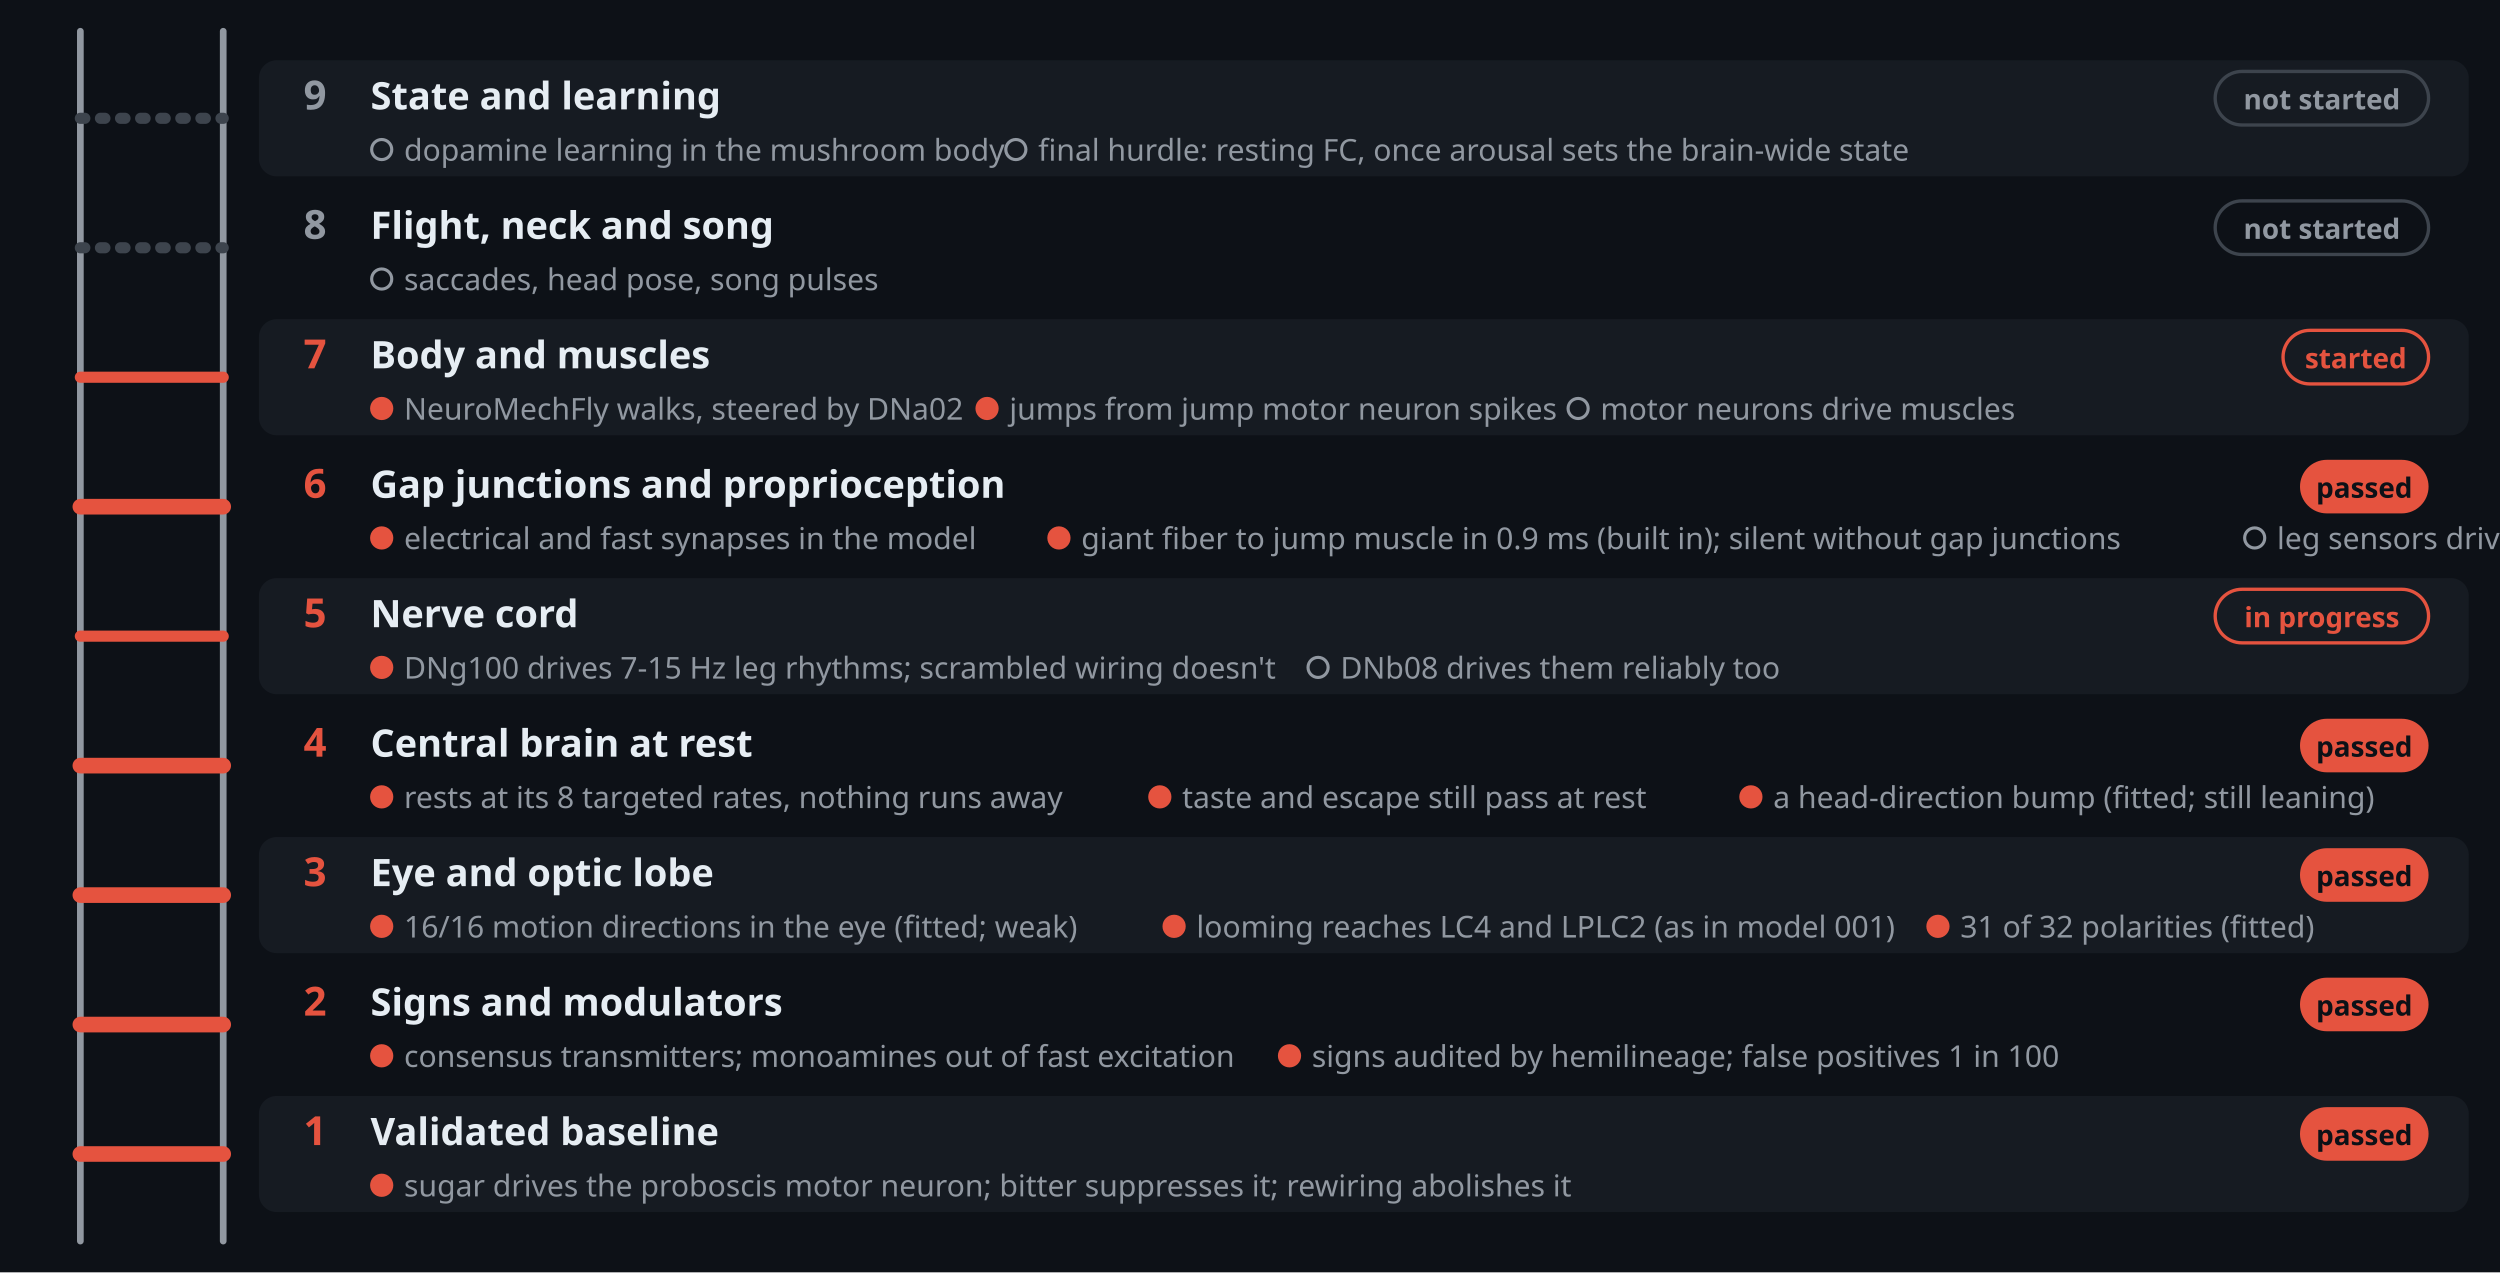
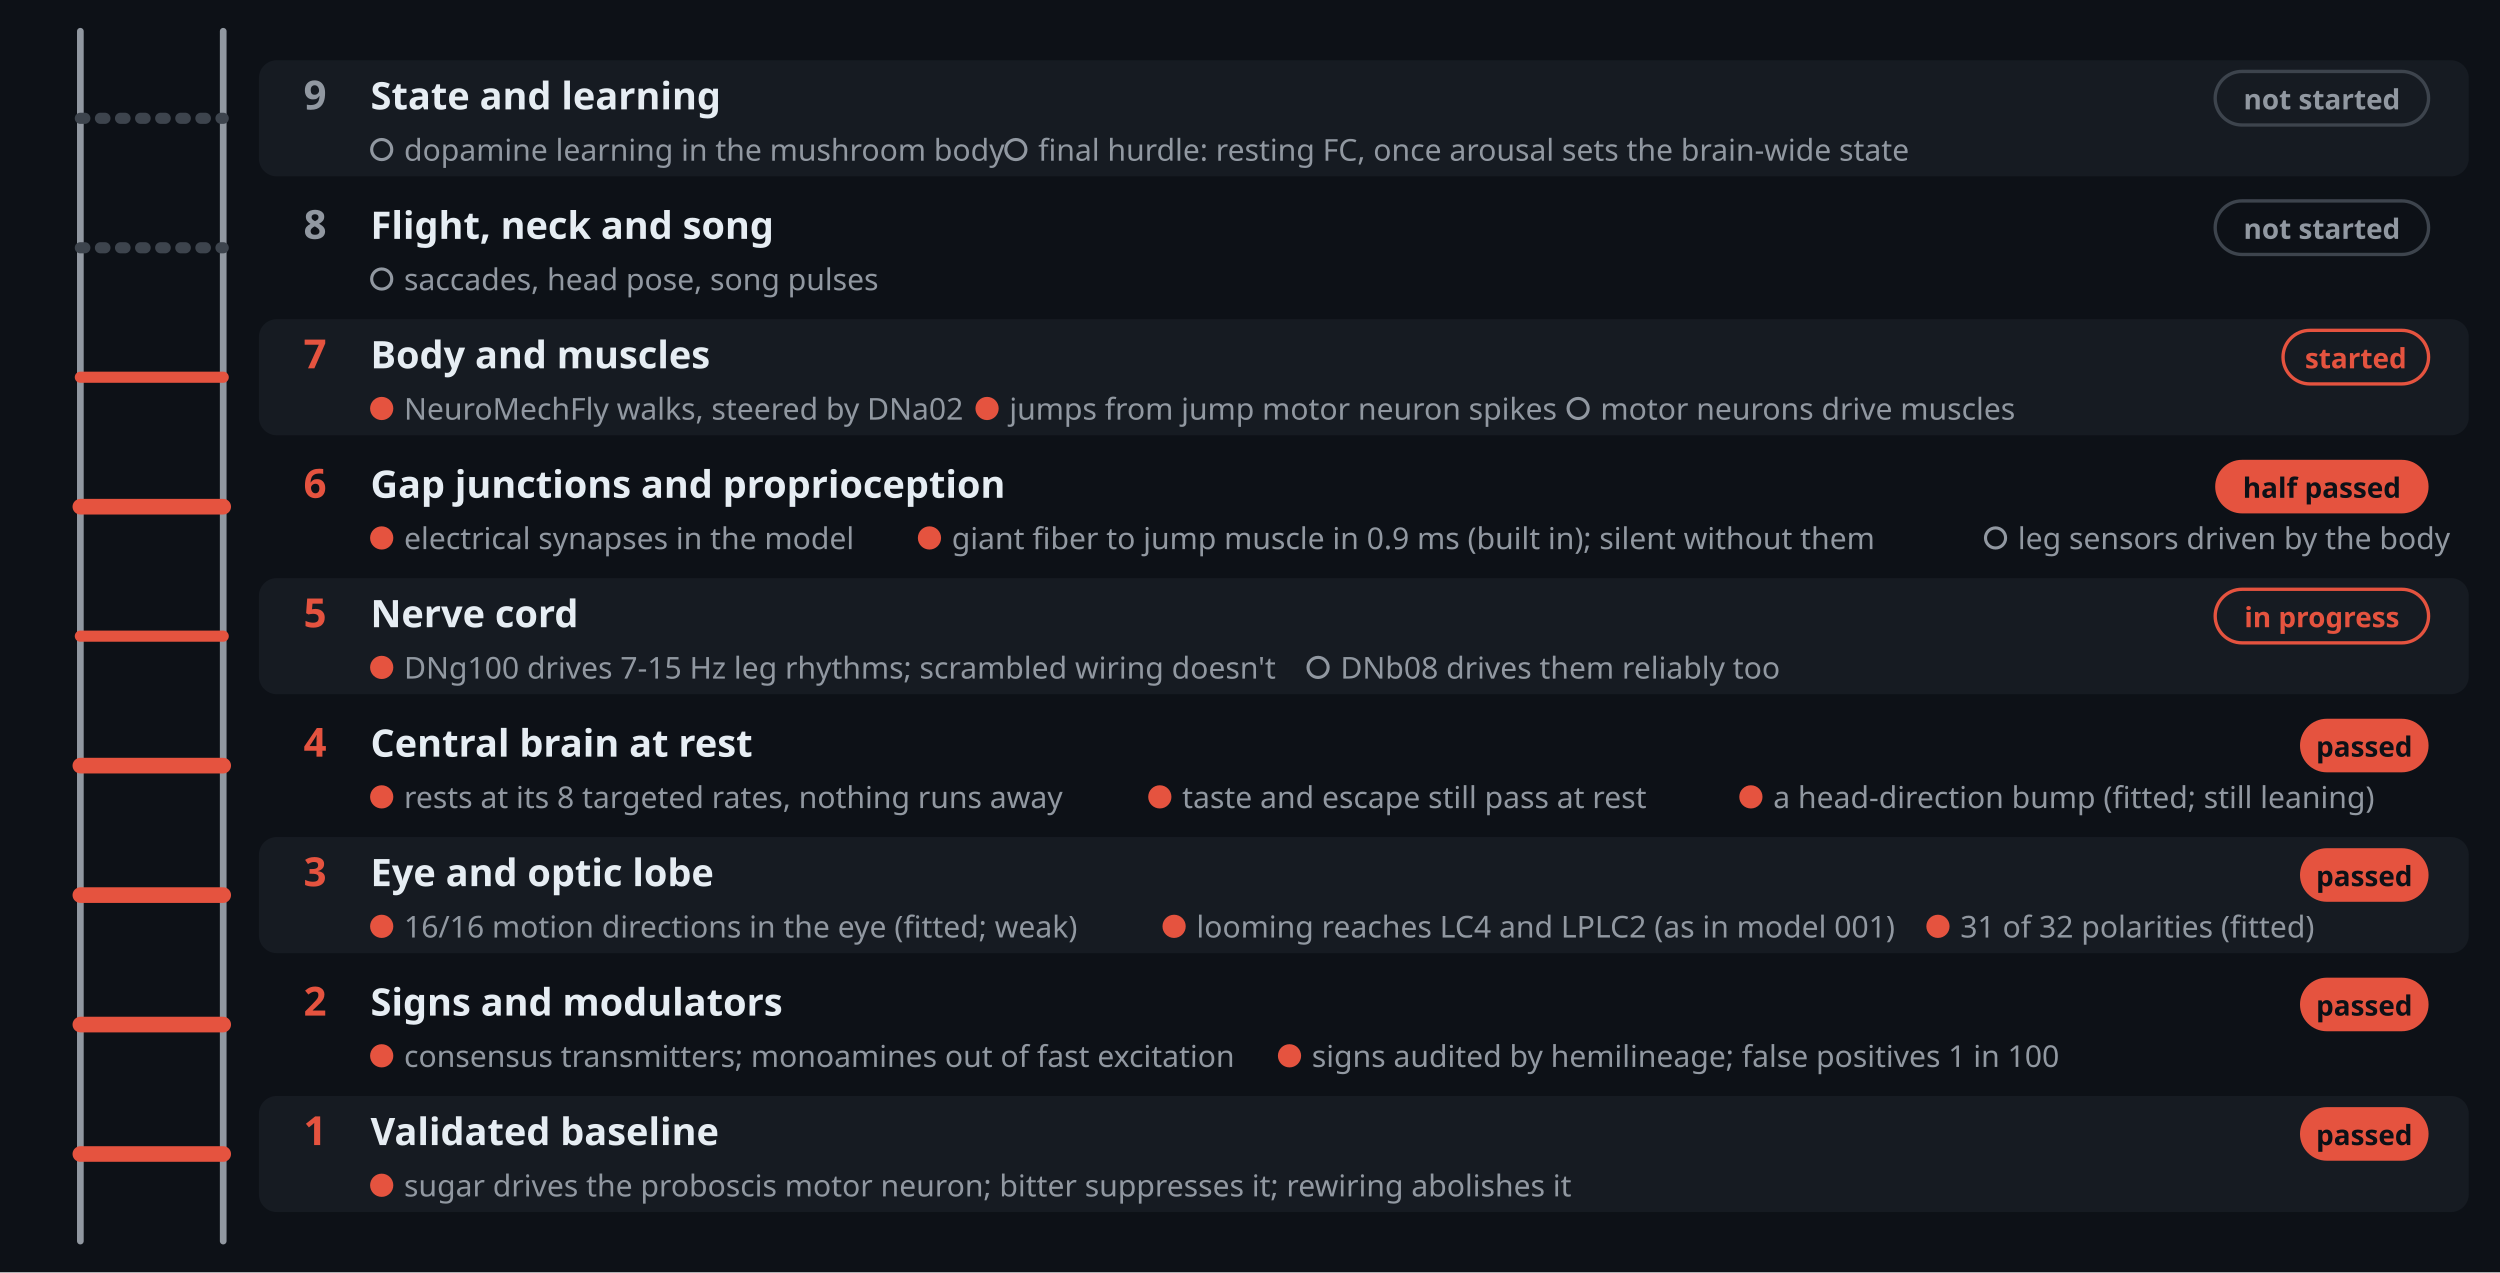
<svg xmlns="http://www.w3.org/2000/svg" width="1120" height="570" viewBox="0 0 1120 570" role="img" aria-labelledby="t">
  <style>
    text { font-family: -apple-system, BlinkMacSystemFont, 'Segoe UI', 'Noto Sans', Helvetica, Arial, sans-serif; }
    .num { font-size: 18px; font-weight: 700; font-variant-numeric: tabular-nums; }
    .name { font-size: 17px; font-weight: 600; fill: #e6edf3; }
    .mark { font-size: 13.5px; fill: #9198a1; }
    .pill { font-size: 12.5px; font-weight: 600; }
    </style>
  <rect width="1120" height="570" fill="#0d1117" />
  <path d="M36 14V556M100 14V556" stroke="#9198a1" stroke-width="3" stroke-linecap="round" />
  <g>
    <rect x="116" y="491.0" width="990" height="52" rx="8" fill="#161b22" />
    <path d="M36 517.0H100" stroke="#e5533f" stroke-width="7" stroke-linecap="round" />
    <text x="136" y="513.0" class="num" fill="#e5533f">1</text>
    <text x="166" y="513.0" class="name">Validated baseline</text>
    <rect x="1030.4" y="496.0" width="57.6" height="24" rx="12" fill="#e5533f" />
    <text x="1059.2" y="513.0" class="pill" fill="#0d1117" text-anchor="middle">passed</text>
    <circle cx="171.0" cy="531.0" r="4.5" fill="#e5533f" stroke="#e5533f" stroke-width="1.4" />
    <text x="181.0" y="536.0" class="mark">sugar drives the proboscis motor neuron; bitter suppresses it; rewiring abolishes it</text>
  </g>
  <g>
    <path d="M36 459.0H100" stroke="#e5533f" stroke-width="7" stroke-linecap="round" />
    <text x="136" y="455.0" class="num" fill="#e5533f">2</text>
    <text x="166" y="455.0" class="name">Signs and modulators</text>
    <rect x="1030.4" y="438.0" width="57.6" height="24" rx="12" fill="#e5533f" />
    <text x="1059.2" y="455.0" class="pill" fill="#0d1117" text-anchor="middle">passed</text>
    <circle cx="171.0" cy="473.0" r="4.5" fill="#e5533f" stroke="#e5533f" stroke-width="1.4" />
    <text x="181.0" y="478.0" class="mark">consensus transmitters; monoamines out of fast excitation</text>
    <circle cx="577.7" cy="473.0" r="4.5" fill="#e5533f" stroke="#e5533f" stroke-width="1.4" />
    <text x="587.7" y="478.0" class="mark">signs audited by hemilineage; false positives 1 in 100</text>
  </g>
  <g>
    <rect x="116" y="375.0" width="990" height="52" rx="8" fill="#161b22" />
    <path d="M36 401.0H100" stroke="#e5533f" stroke-width="7" stroke-linecap="round" />
    <text x="136" y="397.0" class="num" fill="#e5533f">3</text>
    <text x="166" y="397.0" class="name">Eye and optic lobe</text>
    <rect x="1030.4" y="380.0" width="57.6" height="24" rx="12" fill="#e5533f" />
    <text x="1059.2" y="397.0" class="pill" fill="#0d1117" text-anchor="middle">passed</text>
    <circle cx="171.0" cy="415.0" r="4.5" fill="#e5533f" stroke="#e5533f" stroke-width="1.4" />
    <text x="181.0" y="420.0" class="mark">16/16 motion directions in the eye (fitted; weak)</text>
    <circle cx="526.0" cy="415.0" r="4.5" fill="#e5533f" stroke="#e5533f" stroke-width="1.4" />
    <text x="536.0" y="420.0" class="mark">looming reaches LC4 and LPLC2 (as in model 001)</text>
    <circle cx="868.2" cy="415.0" r="4.5" fill="#e5533f" stroke="#e5533f" stroke-width="1.4" />
    <text x="878.2" y="420.0" class="mark">31 of 32 polarities (fitted)</text>
  </g>
  <g>
    <path d="M36 343.0H100" stroke="#e5533f" stroke-width="7" stroke-linecap="round" />
    <text x="136" y="339.0" class="num" fill="#e5533f">4</text>
    <text x="166" y="339.0" class="name">Central brain at rest</text>
    <rect x="1030.4" y="322.0" width="57.6" height="24" rx="12" fill="#e5533f" />
    <text x="1059.2" y="339.0" class="pill" fill="#0d1117" text-anchor="middle">passed</text>
    <circle cx="171.0" cy="357.0" r="4.5" fill="#e5533f" stroke="#e5533f" stroke-width="1.4" />
    <text x="181.0" y="362.0" class="mark">rests at its 8 targeted rates, nothing runs away</text>
    <circle cx="519.6" cy="357.0" r="4.5" fill="#e5533f" stroke="#e5533f" stroke-width="1.4" />
    <text x="529.6" y="362.0" class="mark">taste and escape still pass at rest</text>
    <circle cx="784.4" cy="357.0" r="4.5" fill="#e5533f" stroke="#e5533f" stroke-width="1.4" />
    <text x="794.4" y="362.0" class="mark">a head-direction bump (fitted; still leaning)</text>
  </g>
  <g>
    <rect x="116" y="259.0" width="990" height="52" rx="8" fill="#161b22" />
    <path d="M36 285.0H100" stroke="#e5533f" stroke-width="5" stroke-linecap="round" />
    <text x="136" y="281.0" class="num" fill="#e5533f">5</text>
    <text x="166" y="281.0" class="name">Nerve cord</text>
    <rect x="992.4" y="264.0" width="95.6" height="24" rx="12" fill="none" stroke="#e5533f" stroke-width="1.5" />
    <text x="1040.2" y="281.0" class="pill" fill="#e5533f" text-anchor="middle">in progress</text>
    <circle cx="171.0" cy="299.0" r="4.5" fill="#e5533f" stroke="#e5533f" stroke-width="1.4" />
    <text x="181.0" y="304.0" class="mark">DNg100 drives 7-15 Hz leg rhythms; scrambled wiring doesn't</text>
    <circle cx="590.5" cy="299.0" r="4.5" fill="none" stroke="#9198a1" stroke-width="1.4" />
    <text x="600.5" y="304.0" class="mark">DNb08 drives them reliably too</text>
  </g>
  <g>
    <path d="M36 227.0H100" stroke="#e5533f" stroke-width="7" stroke-linecap="round" />
    <text x="136" y="223.0" class="num" fill="#e5533f">6</text>
    <text x="166" y="223.0" class="name">Gap junctions and proprioception</text>
-     <rect x="1030.4" y="206.0" width="57.6" height="24" rx="12" fill="#e5533f" />
-     <text x="1059.2" y="223.0" class="pill" fill="#0d1117" text-anchor="middle">passed</text>
+     <rect x="992.4" y="206.0" width="95.6" height="24" rx="12" fill="#e5533f" />
+     <text x="1040.2" y="223.0" class="pill" fill="#0d1117" text-anchor="middle">half passed</text>
    <circle cx="171.0" cy="241.0" r="4.5" fill="#e5533f" stroke="#e5533f" stroke-width="1.4" />
-     <text x="181.0" y="246.0" class="mark">electrical and fast synapses in the model</text>
-     <circle cx="474.4" cy="241.0" r="4.5" fill="#e5533f" stroke="#e5533f" stroke-width="1.4" />
-     <text x="484.4" y="246.0" class="mark">giant fiber to jump muscle in 0.9 ms (built in); silent without gap junctions</text>
-     <circle cx="1010.1" cy="241.0" r="4.5" fill="none" stroke="#9198a1" stroke-width="1.4" />
-     <text x="1020.1" y="246.0" class="mark">leg sensors driven by the body</text>
+     <text x="181.0" y="246.0" class="mark">electrical synapses in the model</text>
+     <circle cx="416.4" cy="241.0" r="4.5" fill="#e5533f" stroke="#e5533f" stroke-width="1.4" />
+     <text x="426.4" y="246.0" class="mark">giant fiber to jump muscle in 0.9 ms (built in); silent without them</text>
+     <circle cx="894.0" cy="241.0" r="4.5" fill="none" stroke="#9198a1" stroke-width="1.4" />
+     <text x="904.0" y="246.0" class="mark">leg sensors driven by the body</text>
  </g>
  <g>
    <rect x="116" y="143.0" width="990" height="52" rx="8" fill="#161b22" />
    <path d="M36 169.0H100" stroke="#e5533f" stroke-width="5" stroke-linecap="round" />
    <text x="136" y="165.0" class="num" fill="#e5533f">7</text>
    <text x="166" y="165.0" class="name">Body and muscles</text>
    <rect x="1022.8" y="148.0" width="65.2" height="24" rx="12" fill="none" stroke="#e5533f" stroke-width="1.5" />
    <text x="1055.4" y="165.0" class="pill" fill="#e5533f" text-anchor="middle">started</text>
    <circle cx="171.0" cy="183.0" r="4.5" fill="#e5533f" stroke="#e5533f" stroke-width="1.4" />
    <text x="181.0" y="188.0" class="mark">NeuroMechFly walks, steered by DNa02</text>
    <circle cx="442.2" cy="183.0" r="4.5" fill="#e5533f" stroke="#e5533f" stroke-width="1.4" />
    <text x="452.2" y="188.0" class="mark">jumps from jump motor neuron spikes</text>
    <circle cx="707.0" cy="183.0" r="4.5" fill="none" stroke="#9198a1" stroke-width="1.4" />
    <text x="717.0" y="188.0" class="mark">motor neurons drive muscles</text>
  </g>
  <g>
    <path d="M36 111.0H100" stroke="#3d444d" stroke-width="5" stroke-linecap="round" stroke-dasharray="2 7" />
    <text x="136" y="107.0" class="num" fill="#9198a1">8</text>
    <text x="166" y="107.0" class="name">Flight, neck and song</text>
    <rect x="992.4" y="90.0" width="95.6" height="24" rx="12" fill="none" stroke="#3d444d" stroke-width="1.5" />
    <text x="1040.2" y="107.0" class="pill" fill="#9198a1" text-anchor="middle">not started</text>
    <circle cx="171.0" cy="125.0" r="4.5" fill="none" stroke="#9198a1" stroke-width="1.4" />
    <text x="181.0" y="130.0" class="mark">saccades, head pose, song pulses</text>
  </g>
  <g>
    <rect x="116" y="27.0" width="990" height="52" rx="8" fill="#161b22" />
    <path d="M36 53.0H100" stroke="#3d444d" stroke-width="5" stroke-linecap="round" stroke-dasharray="2 7" />
    <text x="136" y="49.0" class="num" fill="#9198a1">9</text>
    <text x="166" y="49.0" class="name">State and learning</text>
    <rect x="992.4" y="32.0" width="95.6" height="24" rx="12" fill="none" stroke="#3d444d" stroke-width="1.5" />
    <text x="1040.2" y="49.0" class="pill" fill="#9198a1" text-anchor="middle">not started</text>
    <circle cx="171.0" cy="67.0" r="4.5" fill="none" stroke="#9198a1" stroke-width="1.4" />
    <text x="181.0" y="72.0" class="mark">dopamine learning in the mushroom body</text>
    <circle cx="455.1" cy="67.0" r="4.5" fill="none" stroke="#9198a1" stroke-width="1.4" />
    <text x="465.1" y="72.0" class="mark">final hurdle: resting FC, once arousal sets the brain-wide state</text>
  </g>
</svg>
